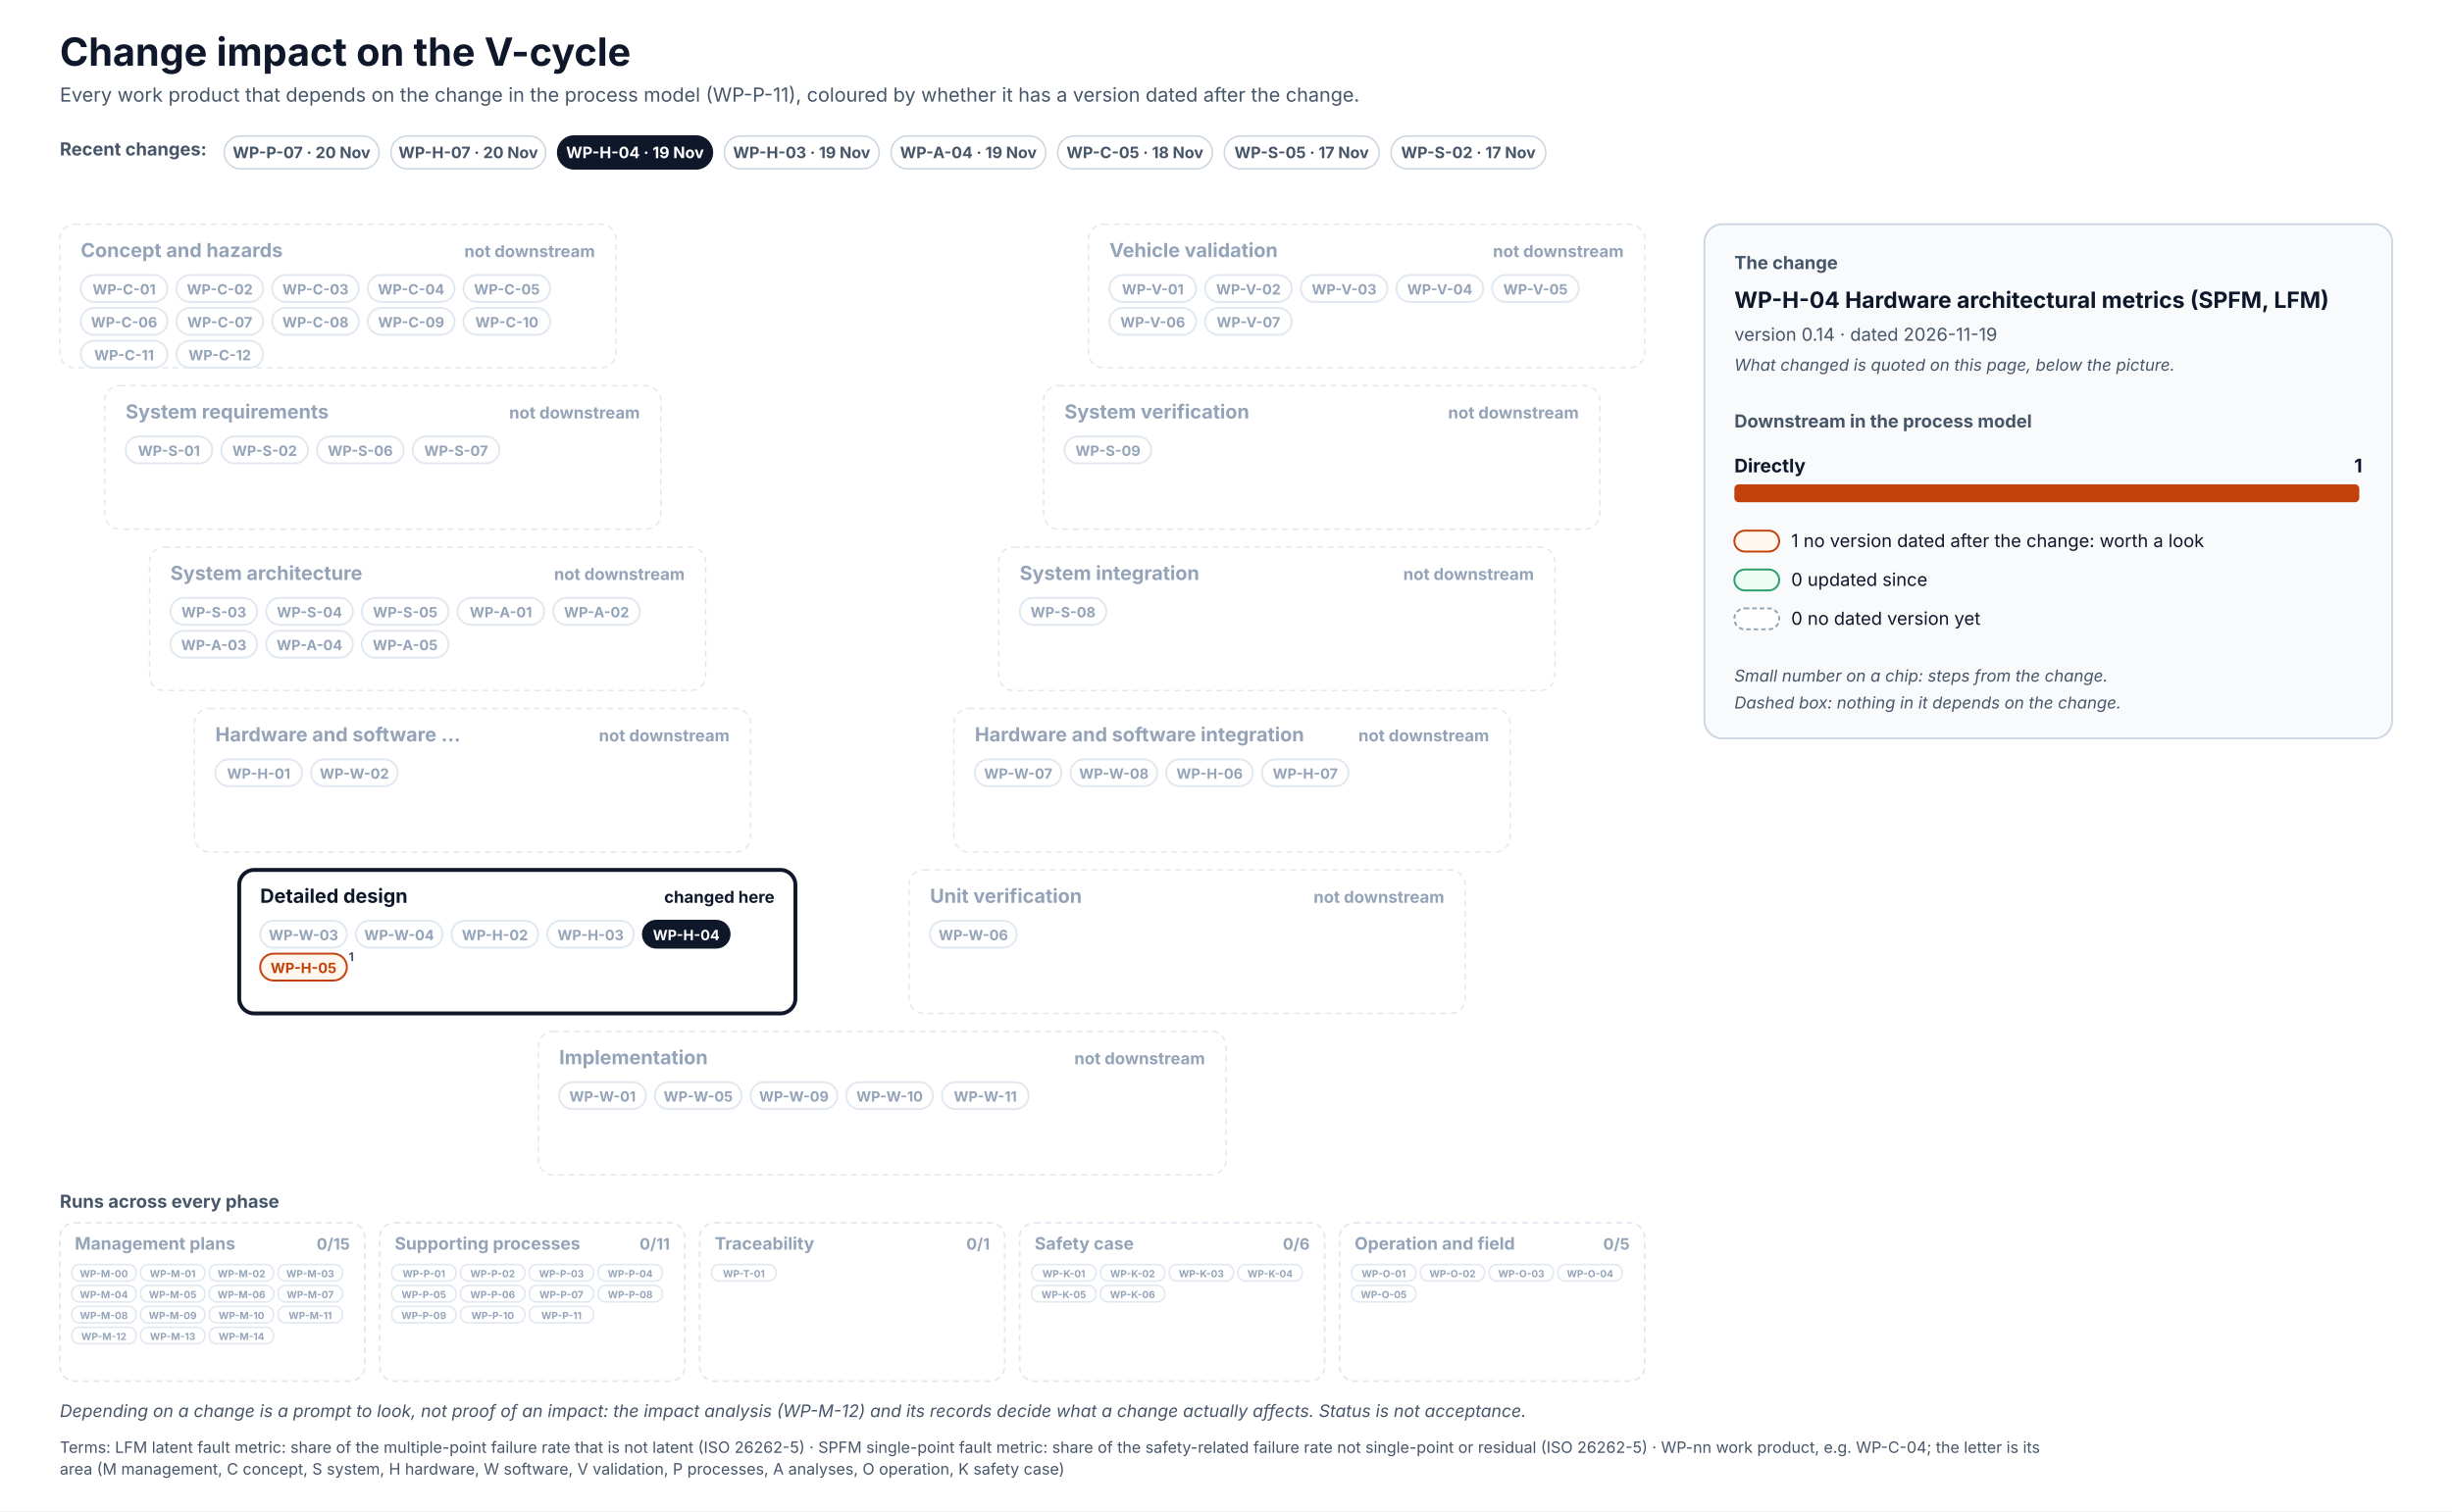
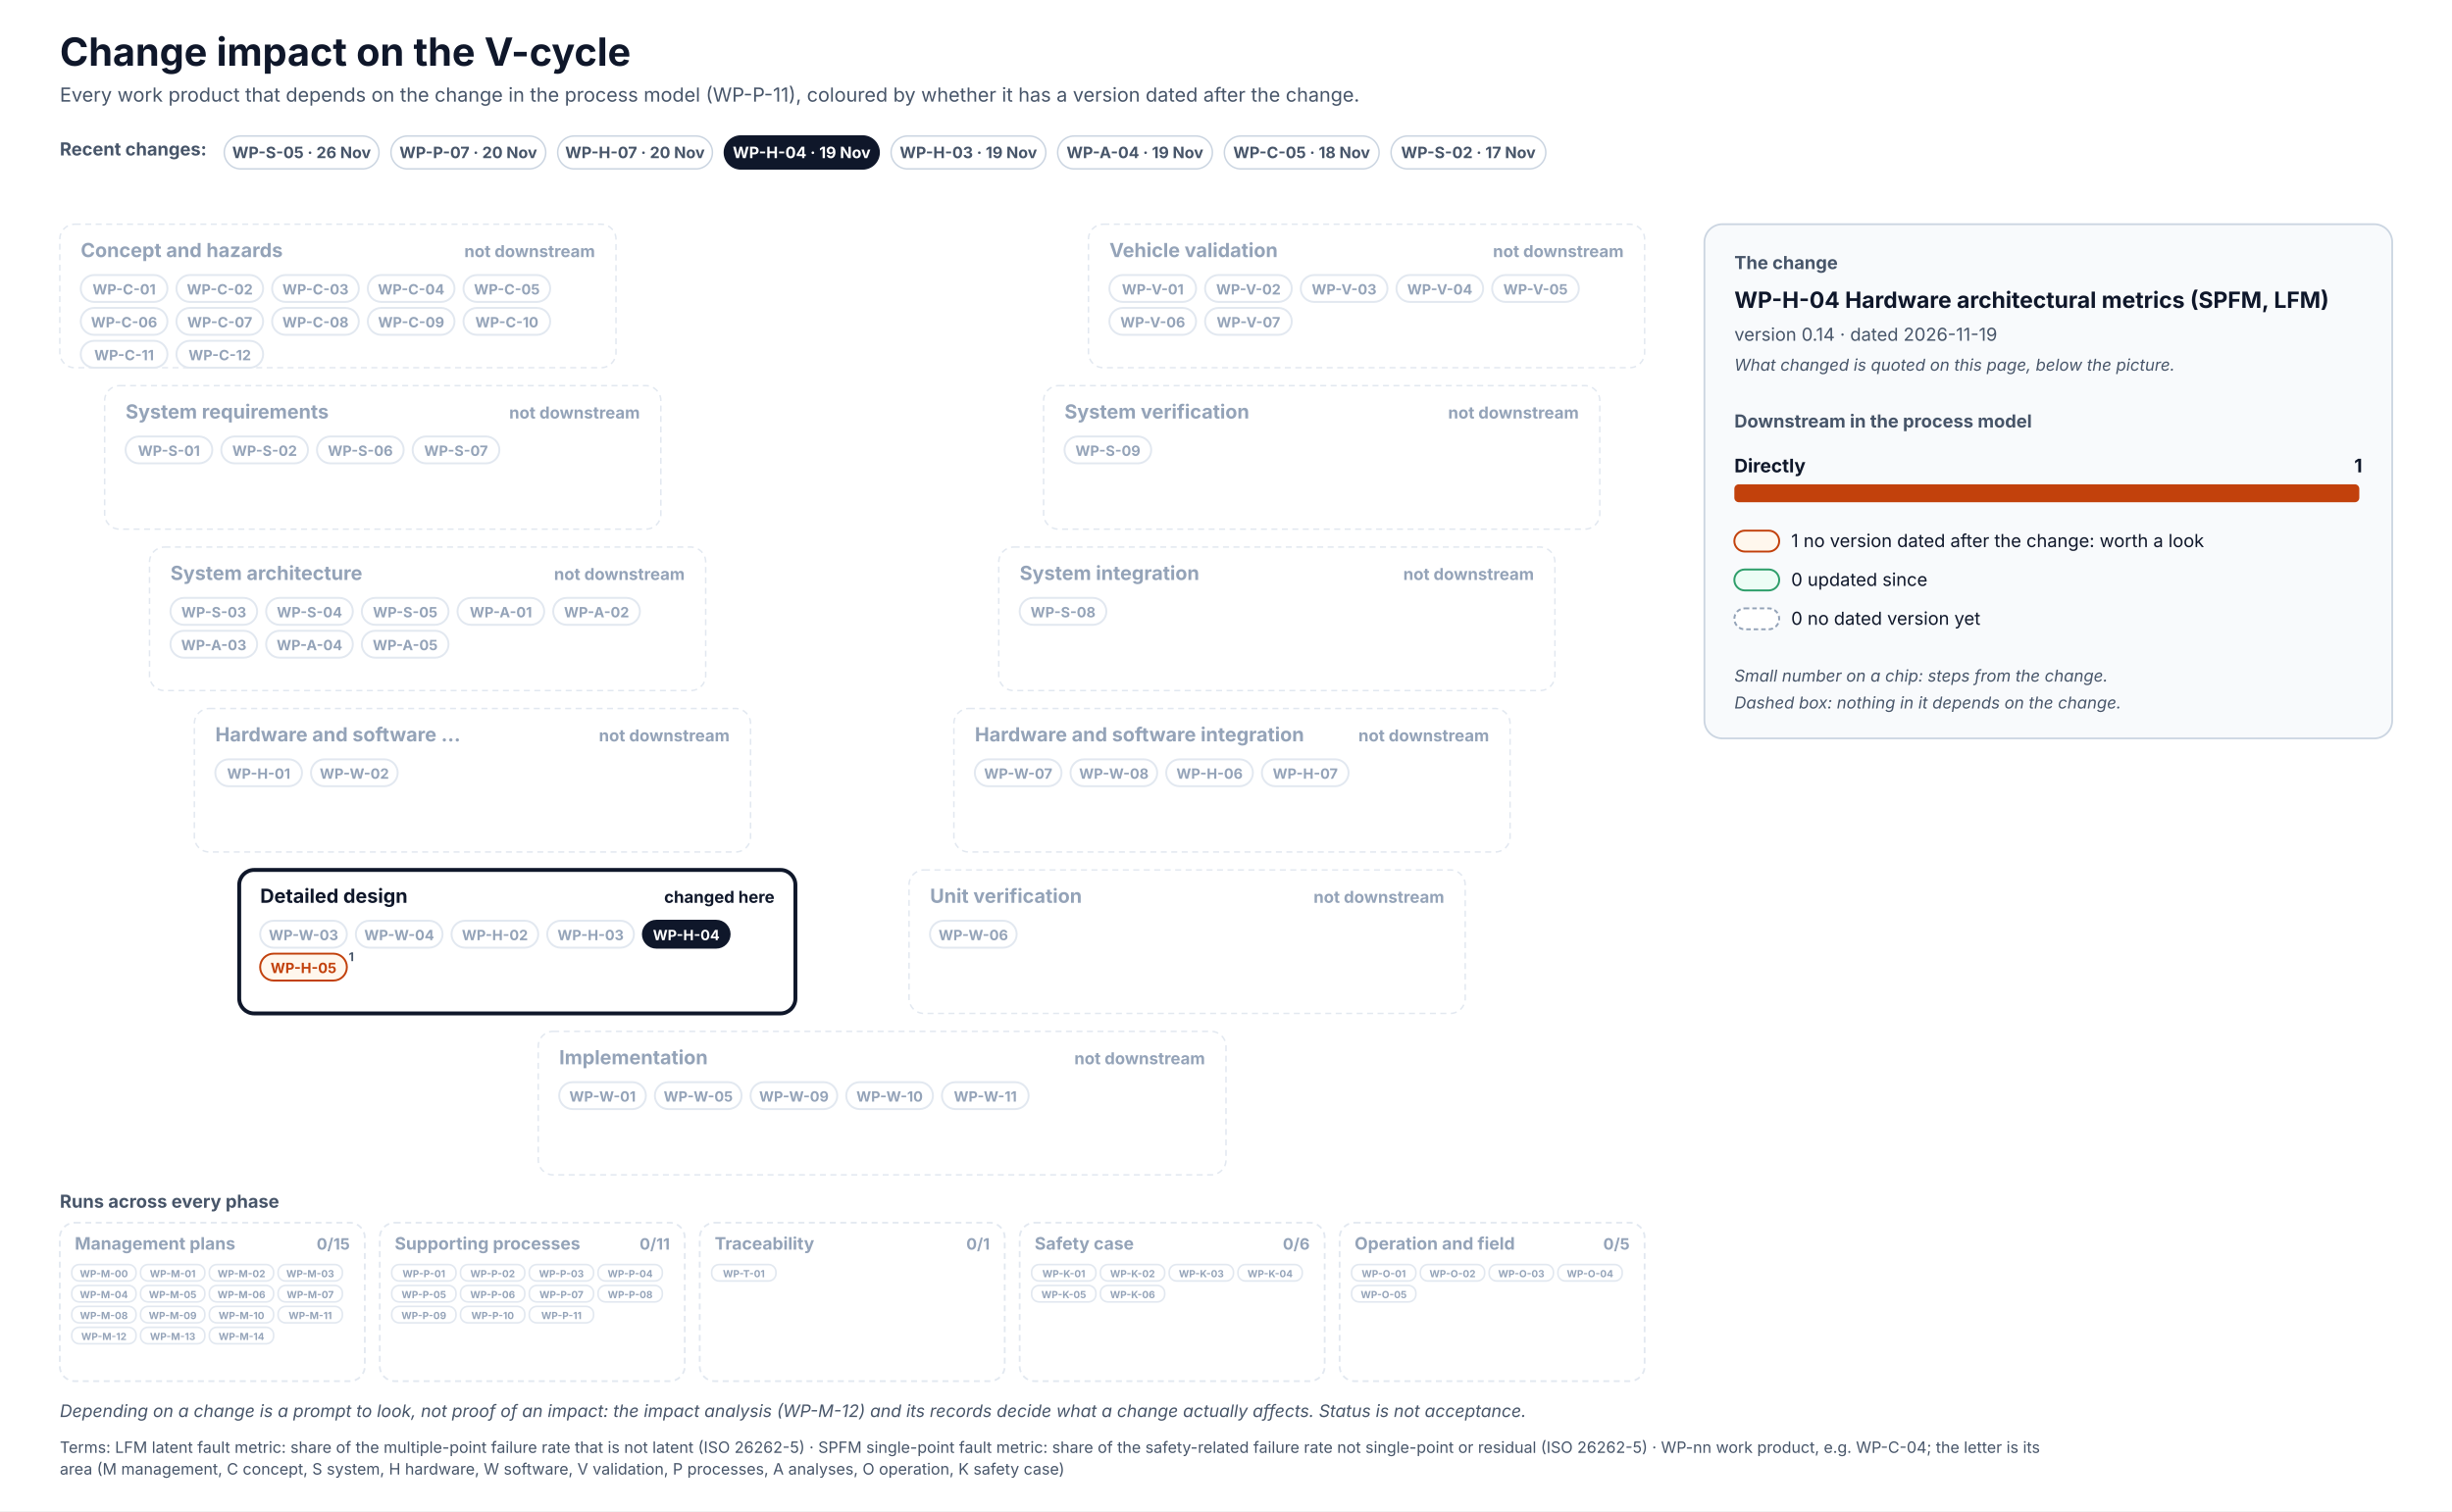
<svg xmlns="http://www.w3.org/2000/svg" width="1640" height="1011" viewBox="0 0 1640 1011" font-family="Inter, 'Segoe UI', Helvetica, Arial, sans-serif" role="img">
  <defs>
    <pattern id="hatch" patternUnits="userSpaceOnUse" width="6" height="6" patternTransform="rotate(45)">
      <rect width="6" height="6" fill="#F1F5F9" />
      <line x1="0" y1="0" x2="0" y2="6" stroke="#CBD5E1" stroke-width="2" />
    </pattern>
  </defs>
  <rect x="0" y="0" width="1640" height="1011" rx="0" fill="#FFFFFF" stroke="none" stroke-width="0" />
  <text x="40" y="44" font-size="26" fill="#0F172A" font-weight="700">Change impact on the V-cycle</text>
  <text x="40" y="68" font-size="13" fill="#475569">Every work product that depends on the change in the process model (WP-P-11), coloured by whether it has a version dated after the change.</text>
  <text x="40" y="104" font-size="12" fill="#475569" font-weight="700">Recent changes:</text>
  <g transform="translate(150,91)">
    <rect x="0" y="0" width="103.5" height="22" rx="11.0" fill="#FFFFFF" stroke="#CBD5E1" stroke-width="1" />
+     <text x="51.7" y="14.8" font-size="10.5" fill="#475569" font-weight="700" text-anchor="middle">WP-S-05 · 26 Nov</text>
+   </g>
+   <g transform="translate(261.5,91)">
+     <rect x="0" y="0" width="103.5" height="22" rx="11.0" fill="#FFFFFF" stroke="#CBD5E1" stroke-width="1" />
    <text x="51.7" y="14.8" font-size="10.5" fill="#475569" font-weight="700" text-anchor="middle">WP-P-07 · 20 Nov</text>
  </g>
-   <g transform="translate(261.5,91)">
+   <g transform="translate(373,91)">
    <rect x="0" y="0" width="103.5" height="22" rx="11.0" fill="#FFFFFF" stroke="#CBD5E1" stroke-width="1" />
    <text x="51.7" y="14.8" font-size="10.5" fill="#475569" font-weight="700" text-anchor="middle">WP-H-07 · 20 Nov</text>
  </g>
-   <g transform="translate(373,91)">
+   <g transform="translate(484.5,91)">
    <rect x="0" y="0" width="103.5" height="22" rx="11.0" fill="#0F172A" stroke="#0F172A" stroke-width="1" />
    <text x="51.7" y="14.8" font-size="10.5" fill="#FFFFFF" font-weight="700" text-anchor="middle">WP-H-04 · 19 Nov</text>
  </g>
-   <g transform="translate(484.5,91)">
+   <g transform="translate(596,91)">
    <rect x="0" y="0" width="103.5" height="22" rx="11.0" fill="#FFFFFF" stroke="#CBD5E1" stroke-width="1" />
    <text x="51.7" y="14.8" font-size="10.5" fill="#475569" font-weight="700" text-anchor="middle">WP-H-03 · 19 Nov</text>
  </g>
-   <g transform="translate(596,91)">
+   <g transform="translate(707.4,91)">
    <rect x="0" y="0" width="103.5" height="22" rx="11.0" fill="#FFFFFF" stroke="#CBD5E1" stroke-width="1" />
    <text x="51.7" y="14.8" font-size="10.5" fill="#475569" font-weight="700" text-anchor="middle">WP-A-04 · 19 Nov</text>
  </g>
-   <g transform="translate(707.4,91)">
+   <g transform="translate(818.9,91)">
    <rect x="0" y="0" width="103.5" height="22" rx="11.0" fill="#FFFFFF" stroke="#CBD5E1" stroke-width="1" />
    <text x="51.7" y="14.8" font-size="10.5" fill="#475569" font-weight="700" text-anchor="middle">WP-C-05 · 18 Nov</text>
-   </g>
-   <g transform="translate(818.9,91)">
-     <rect x="0" y="0" width="103.5" height="22" rx="11.0" fill="#FFFFFF" stroke="#CBD5E1" stroke-width="1" />
-     <text x="51.7" y="14.8" font-size="10.5" fill="#475569" font-weight="700" text-anchor="middle">WP-S-05 · 17 Nov</text>
  </g>
  <g transform="translate(930.4,91)">
    <rect x="0" y="0" width="103.5" height="22" rx="11.0" fill="#FFFFFF" stroke="#CBD5E1" stroke-width="1" />
    <text x="51.7" y="14.8" font-size="10.5" fill="#475569" font-weight="700" text-anchor="middle">WP-S-02 · 17 Nov</text>
  </g>
  <rect x="40" y="150" width="372" height="96" rx="10" fill="#FFFFFF" stroke="#E2E8F0" stroke-width="1" stroke-dasharray="4 3" />
  <text x="54" y="172" font-size="13" fill="#94A3B8" font-weight="700">Concept and hazards</text>
  <text x="398" y="172" font-size="11" fill="#94A3B8" font-weight="700" text-anchor="end">not downstream</text>
  <rect x="54" y="184" width="58" height="18" rx="9.0" fill="#FFFFFF" stroke="#E2E8F0" stroke-width="1.3" />
  <text x="83" y="197" font-size="9.5" fill="#94A3B8" font-weight="700" text-anchor="middle">WP-C-01</text>
  <rect x="118" y="184" width="58" height="18" rx="9.0" fill="#FFFFFF" stroke="#E2E8F0" stroke-width="1.3" />
  <text x="147" y="197" font-size="9.5" fill="#94A3B8" font-weight="700" text-anchor="middle">WP-C-02</text>
  <rect x="182" y="184" width="58" height="18" rx="9.0" fill="#FFFFFF" stroke="#E2E8F0" stroke-width="1.3" />
  <text x="211" y="197" font-size="9.5" fill="#94A3B8" font-weight="700" text-anchor="middle">WP-C-03</text>
  <rect x="246" y="184" width="58" height="18" rx="9.0" fill="#FFFFFF" stroke="#E2E8F0" stroke-width="1.3" />
  <text x="275" y="197" font-size="9.5" fill="#94A3B8" font-weight="700" text-anchor="middle">WP-C-04</text>
  <rect x="310" y="184" width="58" height="18" rx="9.0" fill="#FFFFFF" stroke="#E2E8F0" stroke-width="1.3" />
  <text x="339" y="197" font-size="9.5" fill="#94A3B8" font-weight="700" text-anchor="middle">WP-C-05</text>
  <rect x="54" y="206" width="58" height="18" rx="9.0" fill="#FFFFFF" stroke="#E2E8F0" stroke-width="1.3" />
  <text x="83" y="219" font-size="9.5" fill="#94A3B8" font-weight="700" text-anchor="middle">WP-C-06</text>
  <rect x="118" y="206" width="58" height="18" rx="9.0" fill="#FFFFFF" stroke="#E2E8F0" stroke-width="1.3" />
  <text x="147" y="219" font-size="9.5" fill="#94A3B8" font-weight="700" text-anchor="middle">WP-C-07</text>
  <rect x="182" y="206" width="58" height="18" rx="9.0" fill="#FFFFFF" stroke="#E2E8F0" stroke-width="1.3" />
  <text x="211" y="219" font-size="9.5" fill="#94A3B8" font-weight="700" text-anchor="middle">WP-C-08</text>
  <rect x="246" y="206" width="58" height="18" rx="9.0" fill="#FFFFFF" stroke="#E2E8F0" stroke-width="1.3" />
  <text x="275" y="219" font-size="9.5" fill="#94A3B8" font-weight="700" text-anchor="middle">WP-C-09</text>
  <rect x="310" y="206" width="58" height="18" rx="9.0" fill="#FFFFFF" stroke="#E2E8F0" stroke-width="1.3" />
  <text x="339" y="219" font-size="9.5" fill="#94A3B8" font-weight="700" text-anchor="middle">WP-C-10</text>
  <rect x="54" y="228" width="58" height="18" rx="9.0" fill="#FFFFFF" stroke="#E2E8F0" stroke-width="1.3" />
  <text x="83" y="241" font-size="9.5" fill="#94A3B8" font-weight="700" text-anchor="middle">WP-C-11</text>
  <rect x="118" y="228" width="58" height="18" rx="9.0" fill="#FFFFFF" stroke="#E2E8F0" stroke-width="1.3" />
  <text x="147" y="241" font-size="9.5" fill="#94A3B8" font-weight="700" text-anchor="middle">WP-C-12</text>
  <rect x="728" y="150" width="372" height="96" rx="10" fill="#FFFFFF" stroke="#E2E8F0" stroke-width="1" stroke-dasharray="4 3" />
  <text x="742" y="172" font-size="13" fill="#94A3B8" font-weight="700">Vehicle validation</text>
  <text x="1086" y="172" font-size="11" fill="#94A3B8" font-weight="700" text-anchor="end">not downstream</text>
  <rect x="742" y="184" width="58" height="18" rx="9.0" fill="#FFFFFF" stroke="#E2E8F0" stroke-width="1.3" />
  <text x="771" y="197" font-size="9.5" fill="#94A3B8" font-weight="700" text-anchor="middle">WP-V-01</text>
  <rect x="806" y="184" width="58" height="18" rx="9.0" fill="#FFFFFF" stroke="#E2E8F0" stroke-width="1.3" />
  <text x="835" y="197" font-size="9.5" fill="#94A3B8" font-weight="700" text-anchor="middle">WP-V-02</text>
  <rect x="870" y="184" width="58" height="18" rx="9.0" fill="#FFFFFF" stroke="#E2E8F0" stroke-width="1.3" />
  <text x="899" y="197" font-size="9.5" fill="#94A3B8" font-weight="700" text-anchor="middle">WP-V-03</text>
  <rect x="934" y="184" width="58" height="18" rx="9.0" fill="#FFFFFF" stroke="#E2E8F0" stroke-width="1.3" />
  <text x="963" y="197" font-size="9.5" fill="#94A3B8" font-weight="700" text-anchor="middle">WP-V-04</text>
  <rect x="998" y="184" width="58" height="18" rx="9.0" fill="#FFFFFF" stroke="#E2E8F0" stroke-width="1.3" />
  <text x="1027" y="197" font-size="9.5" fill="#94A3B8" font-weight="700" text-anchor="middle">WP-V-05</text>
  <rect x="742" y="206" width="58" height="18" rx="9.0" fill="#FFFFFF" stroke="#E2E8F0" stroke-width="1.3" />
  <text x="771" y="219" font-size="9.5" fill="#94A3B8" font-weight="700" text-anchor="middle">WP-V-06</text>
  <rect x="806" y="206" width="58" height="18" rx="9.0" fill="#FFFFFF" stroke="#E2E8F0" stroke-width="1.3" />
  <text x="835" y="219" font-size="9.5" fill="#94A3B8" font-weight="700" text-anchor="middle">WP-V-07</text>
  <rect x="70" y="258" width="372" height="96" rx="10" fill="#FFFFFF" stroke="#E2E8F0" stroke-width="1" stroke-dasharray="4 3" />
  <text x="84" y="280" font-size="13" fill="#94A3B8" font-weight="700">System requirements</text>
  <text x="428" y="280" font-size="11" fill="#94A3B8" font-weight="700" text-anchor="end">not downstream</text>
  <rect x="84" y="292" width="58" height="18" rx="9.0" fill="#FFFFFF" stroke="#E2E8F0" stroke-width="1.3" />
  <text x="113" y="305" font-size="9.5" fill="#94A3B8" font-weight="700" text-anchor="middle">WP-S-01</text>
  <rect x="148" y="292" width="58" height="18" rx="9.0" fill="#FFFFFF" stroke="#E2E8F0" stroke-width="1.3" />
  <text x="177" y="305" font-size="9.5" fill="#94A3B8" font-weight="700" text-anchor="middle">WP-S-02</text>
  <rect x="212" y="292" width="58" height="18" rx="9.0" fill="#FFFFFF" stroke="#E2E8F0" stroke-width="1.3" />
  <text x="241" y="305" font-size="9.5" fill="#94A3B8" font-weight="700" text-anchor="middle">WP-S-06</text>
  <rect x="276" y="292" width="58" height="18" rx="9.0" fill="#FFFFFF" stroke="#E2E8F0" stroke-width="1.3" />
  <text x="305" y="305" font-size="9.5" fill="#94A3B8" font-weight="700" text-anchor="middle">WP-S-07</text>
  <rect x="698" y="258" width="372" height="96" rx="10" fill="#FFFFFF" stroke="#E2E8F0" stroke-width="1" stroke-dasharray="4 3" />
  <text x="712" y="280" font-size="13" fill="#94A3B8" font-weight="700">System verification</text>
  <text x="1056" y="280" font-size="11" fill="#94A3B8" font-weight="700" text-anchor="end">not downstream</text>
  <rect x="712" y="292" width="58" height="18" rx="9.0" fill="#FFFFFF" stroke="#E2E8F0" stroke-width="1.3" />
  <text x="741" y="305" font-size="9.5" fill="#94A3B8" font-weight="700" text-anchor="middle">WP-S-09</text>
  <rect x="100" y="366" width="372" height="96" rx="10" fill="#FFFFFF" stroke="#E2E8F0" stroke-width="1" stroke-dasharray="4 3" />
  <text x="114" y="388" font-size="13" fill="#94A3B8" font-weight="700">System architecture</text>
  <text x="458" y="388" font-size="11" fill="#94A3B8" font-weight="700" text-anchor="end">not downstream</text>
  <rect x="114" y="400" width="58" height="18" rx="9.0" fill="#FFFFFF" stroke="#E2E8F0" stroke-width="1.3" />
  <text x="143" y="413" font-size="9.5" fill="#94A3B8" font-weight="700" text-anchor="middle">WP-S-03</text>
  <rect x="178" y="400" width="58" height="18" rx="9.0" fill="#FFFFFF" stroke="#E2E8F0" stroke-width="1.3" />
  <text x="207" y="413" font-size="9.5" fill="#94A3B8" font-weight="700" text-anchor="middle">WP-S-04</text>
  <rect x="242" y="400" width="58" height="18" rx="9.0" fill="#FFFFFF" stroke="#E2E8F0" stroke-width="1.3" />
  <text x="271" y="413" font-size="9.5" fill="#94A3B8" font-weight="700" text-anchor="middle">WP-S-05</text>
  <rect x="306" y="400" width="58" height="18" rx="9.0" fill="#FFFFFF" stroke="#E2E8F0" stroke-width="1.3" />
  <text x="335" y="413" font-size="9.5" fill="#94A3B8" font-weight="700" text-anchor="middle">WP-A-01</text>
  <rect x="370" y="400" width="58" height="18" rx="9.0" fill="#FFFFFF" stroke="#E2E8F0" stroke-width="1.3" />
  <text x="399" y="413" font-size="9.5" fill="#94A3B8" font-weight="700" text-anchor="middle">WP-A-02</text>
  <rect x="114" y="422" width="58" height="18" rx="9.0" fill="#FFFFFF" stroke="#E2E8F0" stroke-width="1.3" />
  <text x="143" y="435" font-size="9.5" fill="#94A3B8" font-weight="700" text-anchor="middle">WP-A-03</text>
  <rect x="178" y="422" width="58" height="18" rx="9.0" fill="#FFFFFF" stroke="#E2E8F0" stroke-width="1.3" />
  <text x="207" y="435" font-size="9.5" fill="#94A3B8" font-weight="700" text-anchor="middle">WP-A-04</text>
  <rect x="242" y="422" width="58" height="18" rx="9.0" fill="#FFFFFF" stroke="#E2E8F0" stroke-width="1.3" />
  <text x="271" y="435" font-size="9.5" fill="#94A3B8" font-weight="700" text-anchor="middle">WP-A-05</text>
  <rect x="668" y="366" width="372" height="96" rx="10" fill="#FFFFFF" stroke="#E2E8F0" stroke-width="1" stroke-dasharray="4 3" />
  <text x="682" y="388" font-size="13" fill="#94A3B8" font-weight="700">System integration</text>
  <text x="1026" y="388" font-size="11" fill="#94A3B8" font-weight="700" text-anchor="end">not downstream</text>
  <rect x="682" y="400" width="58" height="18" rx="9.0" fill="#FFFFFF" stroke="#E2E8F0" stroke-width="1.3" />
  <text x="711" y="413" font-size="9.5" fill="#94A3B8" font-weight="700" text-anchor="middle">WP-S-08</text>
  <rect x="130" y="474" width="372" height="96" rx="10" fill="#FFFFFF" stroke="#E2E8F0" stroke-width="1" stroke-dasharray="4 3" />
  <text x="144" y="496" font-size="13" fill="#94A3B8" font-weight="700">Hardware and software …</text>
  <text x="488" y="496" font-size="11" fill="#94A3B8" font-weight="700" text-anchor="end">not downstream</text>
  <rect x="144" y="508" width="58" height="18" rx="9.0" fill="#FFFFFF" stroke="#E2E8F0" stroke-width="1.3" />
  <text x="173" y="521" font-size="9.5" fill="#94A3B8" font-weight="700" text-anchor="middle">WP-H-01</text>
  <rect x="208" y="508" width="58" height="18" rx="9.0" fill="#FFFFFF" stroke="#E2E8F0" stroke-width="1.3" />
  <text x="237" y="521" font-size="9.5" fill="#94A3B8" font-weight="700" text-anchor="middle">WP-W-02</text>
  <rect x="638" y="474" width="372" height="96" rx="10" fill="#FFFFFF" stroke="#E2E8F0" stroke-width="1" stroke-dasharray="4 3" />
  <text x="652" y="496" font-size="13" fill="#94A3B8" font-weight="700">Hardware and software integration</text>
  <text x="996" y="496" font-size="11" fill="#94A3B8" font-weight="700" text-anchor="end">not downstream</text>
  <rect x="652" y="508" width="58" height="18" rx="9.0" fill="#FFFFFF" stroke="#E2E8F0" stroke-width="1.3" />
  <text x="681" y="521" font-size="9.5" fill="#94A3B8" font-weight="700" text-anchor="middle">WP-W-07</text>
  <rect x="716" y="508" width="58" height="18" rx="9.0" fill="#FFFFFF" stroke="#E2E8F0" stroke-width="1.3" />
  <text x="745" y="521" font-size="9.5" fill="#94A3B8" font-weight="700" text-anchor="middle">WP-W-08</text>
  <rect x="780" y="508" width="58" height="18" rx="9.0" fill="#FFFFFF" stroke="#E2E8F0" stroke-width="1.3" />
  <text x="809" y="521" font-size="9.5" fill="#94A3B8" font-weight="700" text-anchor="middle">WP-H-06</text>
  <rect x="844" y="508" width="58" height="18" rx="9.0" fill="#FFFFFF" stroke="#E2E8F0" stroke-width="1.3" />
  <text x="873" y="521" font-size="9.5" fill="#94A3B8" font-weight="700" text-anchor="middle">WP-H-07</text>
  <rect x="160" y="582" width="372" height="96" rx="10" fill="#FFFFFF" stroke="#0F172A" stroke-width="2.6" />
  <text x="174" y="604" font-size="13" fill="#0F172A" font-weight="700">Detailed design</text>
  <text x="518" y="604" font-size="11" fill="#0F172A" font-weight="700" text-anchor="end">changed here</text>
  <rect x="174" y="616" width="58" height="18" rx="9.0" fill="#FFFFFF" stroke="#E2E8F0" stroke-width="1.3" />
  <text x="203" y="629" font-size="9.5" fill="#94A3B8" font-weight="700" text-anchor="middle">WP-W-03</text>
  <rect x="238" y="616" width="58" height="18" rx="9.0" fill="#FFFFFF" stroke="#E2E8F0" stroke-width="1.3" />
  <text x="267" y="629" font-size="9.5" fill="#94A3B8" font-weight="700" text-anchor="middle">WP-W-04</text>
  <rect x="302" y="616" width="58" height="18" rx="9.0" fill="#FFFFFF" stroke="#E2E8F0" stroke-width="1.3" />
  <text x="331" y="629" font-size="9.5" fill="#94A3B8" font-weight="700" text-anchor="middle">WP-H-02</text>
  <rect x="366" y="616" width="58" height="18" rx="9.0" fill="#FFFFFF" stroke="#E2E8F0" stroke-width="1.3" />
  <text x="395" y="629" font-size="9.5" fill="#94A3B8" font-weight="700" text-anchor="middle">WP-H-03</text>
  <rect x="430" y="616" width="58" height="18" rx="9.0" fill="#0F172A" stroke="#0F172A" stroke-width="1.3" />
  <text x="459" y="629" font-size="9.5" fill="#FFFFFF" font-weight="700" text-anchor="middle">WP-H-04</text>
  <rect x="174" y="638" width="58" height="18" rx="9.0" fill="#FFF7ED" stroke="#C2410C" stroke-width="1.3" />
  <text x="203" y="651" font-size="9.5" fill="#C2410C" font-weight="700" text-anchor="middle">WP-H-05</text>
  <text x="235" y="643" font-size="8" fill="#475569" font-weight="700" text-anchor="middle">1</text>
  <rect x="608" y="582" width="372" height="96" rx="10" fill="#FFFFFF" stroke="#E2E8F0" stroke-width="1" stroke-dasharray="4 3" />
  <text x="622" y="604" font-size="13" fill="#94A3B8" font-weight="700">Unit verification</text>
  <text x="966" y="604" font-size="11" fill="#94A3B8" font-weight="700" text-anchor="end">not downstream</text>
  <rect x="622" y="616" width="58" height="18" rx="9.0" fill="#FFFFFF" stroke="#E2E8F0" stroke-width="1.3" />
  <text x="651" y="629" font-size="9.5" fill="#94A3B8" font-weight="700" text-anchor="middle">WP-W-06</text>
  <rect x="360" y="690" width="460" height="96" rx="10" fill="#FFFFFF" stroke="#E2E8F0" stroke-width="1" stroke-dasharray="4 3" />
  <text x="374" y="712" font-size="13" fill="#94A3B8" font-weight="700">Implementation</text>
  <text x="806" y="712" font-size="11" fill="#94A3B8" font-weight="700" text-anchor="end">not downstream</text>
  <rect x="374" y="724" width="58" height="18" rx="9.0" fill="#FFFFFF" stroke="#E2E8F0" stroke-width="1.3" />
  <text x="403" y="737" font-size="9.5" fill="#94A3B8" font-weight="700" text-anchor="middle">WP-W-01</text>
  <rect x="438" y="724" width="58" height="18" rx="9.0" fill="#FFFFFF" stroke="#E2E8F0" stroke-width="1.3" />
  <text x="467" y="737" font-size="9.5" fill="#94A3B8" font-weight="700" text-anchor="middle">WP-W-05</text>
  <rect x="502" y="724" width="58" height="18" rx="9.0" fill="#FFFFFF" stroke="#E2E8F0" stroke-width="1.3" />
  <text x="531" y="737" font-size="9.5" fill="#94A3B8" font-weight="700" text-anchor="middle">WP-W-09</text>
  <rect x="566" y="724" width="58" height="18" rx="9.0" fill="#FFFFFF" stroke="#E2E8F0" stroke-width="1.3" />
  <text x="595" y="737" font-size="9.5" fill="#94A3B8" font-weight="700" text-anchor="middle">WP-W-10</text>
  <rect x="630" y="724" width="58" height="18" rx="9.0" fill="#FFFFFF" stroke="#E2E8F0" stroke-width="1.3" />
  <text x="659" y="737" font-size="9.5" fill="#94A3B8" font-weight="700" text-anchor="middle">WP-W-11</text>
  <text x="40" y="808" font-size="12" fill="#475569" font-weight="700">Runs across every phase</text>
  <rect x="40" y="818" width="204" height="106" rx="10" fill="#FFFFFF" stroke="#E2E8F0" stroke-width="1.2" stroke-dasharray="4 3" />
  <text x="50" y="836" font-size="11.5" fill="#94A3B8" font-weight="700">Management plans</text>
  <text x="234" y="836" font-size="10.5" fill="#94A3B8" font-weight="700" text-anchor="end">0/15</text>
  <rect x="48" y="846" width="43" height="11" rx="5" fill="#FFFFFF" stroke="#E2E8F0" stroke-width="1.1" />
  <text x="69.5" y="854.5" font-size="6.6" fill="#94A3B8" font-weight="700" text-anchor="middle">WP-M-00</text>
  <rect x="94" y="846" width="43" height="11" rx="5" fill="#FFFFFF" stroke="#E2E8F0" stroke-width="1.1" />
  <text x="115.5" y="854.5" font-size="6.6" fill="#94A3B8" font-weight="700" text-anchor="middle">WP-M-01</text>
  <rect x="140" y="846" width="43" height="11" rx="5" fill="#FFFFFF" stroke="#E2E8F0" stroke-width="1.1" />
  <text x="161.5" y="854.5" font-size="6.6" fill="#94A3B8" font-weight="700" text-anchor="middle">WP-M-02</text>
  <rect x="186" y="846" width="43" height="11" rx="5" fill="#FFFFFF" stroke="#E2E8F0" stroke-width="1.1" />
  <text x="207.5" y="854.5" font-size="6.6" fill="#94A3B8" font-weight="700" text-anchor="middle">WP-M-03</text>
  <rect x="48" y="860" width="43" height="11" rx="5" fill="#FFFFFF" stroke="#E2E8F0" stroke-width="1.1" />
  <text x="69.5" y="868.5" font-size="6.6" fill="#94A3B8" font-weight="700" text-anchor="middle">WP-M-04</text>
  <rect x="94" y="860" width="43" height="11" rx="5" fill="#FFFFFF" stroke="#E2E8F0" stroke-width="1.1" />
  <text x="115.5" y="868.5" font-size="6.6" fill="#94A3B8" font-weight="700" text-anchor="middle">WP-M-05</text>
  <rect x="140" y="860" width="43" height="11" rx="5" fill="#FFFFFF" stroke="#E2E8F0" stroke-width="1.1" />
  <text x="161.5" y="868.5" font-size="6.6" fill="#94A3B8" font-weight="700" text-anchor="middle">WP-M-06</text>
  <rect x="186" y="860" width="43" height="11" rx="5" fill="#FFFFFF" stroke="#E2E8F0" stroke-width="1.1" />
  <text x="207.5" y="868.5" font-size="6.6" fill="#94A3B8" font-weight="700" text-anchor="middle">WP-M-07</text>
  <rect x="48" y="874" width="43" height="11" rx="5" fill="#FFFFFF" stroke="#E2E8F0" stroke-width="1.1" />
  <text x="69.5" y="882.5" font-size="6.6" fill="#94A3B8" font-weight="700" text-anchor="middle">WP-M-08</text>
  <rect x="94" y="874" width="43" height="11" rx="5" fill="#FFFFFF" stroke="#E2E8F0" stroke-width="1.1" />
  <text x="115.5" y="882.5" font-size="6.6" fill="#94A3B8" font-weight="700" text-anchor="middle">WP-M-09</text>
  <rect x="140" y="874" width="43" height="11" rx="5" fill="#FFFFFF" stroke="#E2E8F0" stroke-width="1.1" />
  <text x="161.5" y="882.5" font-size="6.6" fill="#94A3B8" font-weight="700" text-anchor="middle">WP-M-10</text>
  <rect x="186" y="874" width="43" height="11" rx="5" fill="#FFFFFF" stroke="#E2E8F0" stroke-width="1.1" />
  <text x="207.5" y="882.5" font-size="6.6" fill="#94A3B8" font-weight="700" text-anchor="middle">WP-M-11</text>
  <rect x="48" y="888" width="43" height="11" rx="5" fill="#FFFFFF" stroke="#E2E8F0" stroke-width="1.1" />
  <text x="69.5" y="896.5" font-size="6.6" fill="#94A3B8" font-weight="700" text-anchor="middle">WP-M-12</text>
  <rect x="94" y="888" width="43" height="11" rx="5" fill="#FFFFFF" stroke="#E2E8F0" stroke-width="1.1" />
  <text x="115.5" y="896.5" font-size="6.6" fill="#94A3B8" font-weight="700" text-anchor="middle">WP-M-13</text>
  <rect x="140" y="888" width="43" height="11" rx="5" fill="#FFFFFF" stroke="#E2E8F0" stroke-width="1.1" />
  <text x="161.5" y="896.5" font-size="6.6" fill="#94A3B8" font-weight="700" text-anchor="middle">WP-M-14</text>
  <rect x="254" y="818" width="204" height="106" rx="10" fill="#FFFFFF" stroke="#E2E8F0" stroke-width="1.2" stroke-dasharray="4 3" />
  <text x="264" y="836" font-size="11.5" fill="#94A3B8" font-weight="700">Supporting processes</text>
  <text x="448" y="836" font-size="10.5" fill="#94A3B8" font-weight="700" text-anchor="end">0/11</text>
  <rect x="262" y="846" width="43" height="11" rx="5" fill="#FFFFFF" stroke="#E2E8F0" stroke-width="1.1" />
  <text x="283.5" y="854.5" font-size="6.6" fill="#94A3B8" font-weight="700" text-anchor="middle">WP-P-01</text>
  <rect x="308" y="846" width="43" height="11" rx="5" fill="#FFFFFF" stroke="#E2E8F0" stroke-width="1.1" />
  <text x="329.5" y="854.5" font-size="6.6" fill="#94A3B8" font-weight="700" text-anchor="middle">WP-P-02</text>
  <rect x="354" y="846" width="43" height="11" rx="5" fill="#FFFFFF" stroke="#E2E8F0" stroke-width="1.1" />
  <text x="375.5" y="854.5" font-size="6.6" fill="#94A3B8" font-weight="700" text-anchor="middle">WP-P-03</text>
  <rect x="400" y="846" width="43" height="11" rx="5" fill="#FFFFFF" stroke="#E2E8F0" stroke-width="1.1" />
  <text x="421.5" y="854.5" font-size="6.6" fill="#94A3B8" font-weight="700" text-anchor="middle">WP-P-04</text>
  <rect x="262" y="860" width="43" height="11" rx="5" fill="#FFFFFF" stroke="#E2E8F0" stroke-width="1.1" />
  <text x="283.5" y="868.5" font-size="6.6" fill="#94A3B8" font-weight="700" text-anchor="middle">WP-P-05</text>
  <rect x="308" y="860" width="43" height="11" rx="5" fill="#FFFFFF" stroke="#E2E8F0" stroke-width="1.1" />
  <text x="329.5" y="868.5" font-size="6.6" fill="#94A3B8" font-weight="700" text-anchor="middle">WP-P-06</text>
  <rect x="354" y="860" width="43" height="11" rx="5" fill="#FFFFFF" stroke="#E2E8F0" stroke-width="1.1" />
  <text x="375.5" y="868.5" font-size="6.6" fill="#94A3B8" font-weight="700" text-anchor="middle">WP-P-07</text>
  <rect x="400" y="860" width="43" height="11" rx="5" fill="#FFFFFF" stroke="#E2E8F0" stroke-width="1.1" />
  <text x="421.5" y="868.5" font-size="6.6" fill="#94A3B8" font-weight="700" text-anchor="middle">WP-P-08</text>
  <rect x="262" y="874" width="43" height="11" rx="5" fill="#FFFFFF" stroke="#E2E8F0" stroke-width="1.1" />
  <text x="283.5" y="882.5" font-size="6.6" fill="#94A3B8" font-weight="700" text-anchor="middle">WP-P-09</text>
  <rect x="308" y="874" width="43" height="11" rx="5" fill="#FFFFFF" stroke="#E2E8F0" stroke-width="1.1" />
  <text x="329.5" y="882.5" font-size="6.6" fill="#94A3B8" font-weight="700" text-anchor="middle">WP-P-10</text>
  <rect x="354" y="874" width="43" height="11" rx="5" fill="#FFFFFF" stroke="#E2E8F0" stroke-width="1.1" />
  <text x="375.5" y="882.5" font-size="6.6" fill="#94A3B8" font-weight="700" text-anchor="middle">WP-P-11</text>
  <rect x="468" y="818" width="204" height="106" rx="10" fill="#FFFFFF" stroke="#E2E8F0" stroke-width="1.2" stroke-dasharray="4 3" />
  <text x="478" y="836" font-size="11.5" fill="#94A3B8" font-weight="700">Traceability</text>
  <text x="662" y="836" font-size="10.5" fill="#94A3B8" font-weight="700" text-anchor="end">0/1</text>
  <rect x="476" y="846" width="43" height="11" rx="5" fill="#FFFFFF" stroke="#E2E8F0" stroke-width="1.1" />
  <text x="497.5" y="854.5" font-size="6.6" fill="#94A3B8" font-weight="700" text-anchor="middle">WP-T-01</text>
  <rect x="682" y="818" width="204" height="106" rx="10" fill="#FFFFFF" stroke="#E2E8F0" stroke-width="1.2" stroke-dasharray="4 3" />
  <text x="692" y="836" font-size="11.5" fill="#94A3B8" font-weight="700">Safety case</text>
  <text x="876" y="836" font-size="10.5" fill="#94A3B8" font-weight="700" text-anchor="end">0/6</text>
  <rect x="690" y="846" width="43" height="11" rx="5" fill="#FFFFFF" stroke="#E2E8F0" stroke-width="1.1" />
  <text x="711.5" y="854.5" font-size="6.6" fill="#94A3B8" font-weight="700" text-anchor="middle">WP-K-01</text>
  <rect x="736" y="846" width="43" height="11" rx="5" fill="#FFFFFF" stroke="#E2E8F0" stroke-width="1.1" />
  <text x="757.5" y="854.5" font-size="6.6" fill="#94A3B8" font-weight="700" text-anchor="middle">WP-K-02</text>
  <rect x="782" y="846" width="43" height="11" rx="5" fill="#FFFFFF" stroke="#E2E8F0" stroke-width="1.1" />
  <text x="803.5" y="854.5" font-size="6.6" fill="#94A3B8" font-weight="700" text-anchor="middle">WP-K-03</text>
  <rect x="828" y="846" width="43" height="11" rx="5" fill="#FFFFFF" stroke="#E2E8F0" stroke-width="1.1" />
  <text x="849.5" y="854.5" font-size="6.6" fill="#94A3B8" font-weight="700" text-anchor="middle">WP-K-04</text>
  <rect x="690" y="860" width="43" height="11" rx="5" fill="#FFFFFF" stroke="#E2E8F0" stroke-width="1.1" />
  <text x="711.5" y="868.5" font-size="6.6" fill="#94A3B8" font-weight="700" text-anchor="middle">WP-K-05</text>
  <rect x="736" y="860" width="43" height="11" rx="5" fill="#FFFFFF" stroke="#E2E8F0" stroke-width="1.1" />
  <text x="757.5" y="868.5" font-size="6.6" fill="#94A3B8" font-weight="700" text-anchor="middle">WP-K-06</text>
  <rect x="896" y="818" width="204" height="106" rx="10" fill="#FFFFFF" stroke="#E2E8F0" stroke-width="1.2" stroke-dasharray="4 3" />
  <text x="906" y="836" font-size="11.5" fill="#94A3B8" font-weight="700">Operation and field</text>
  <text x="1090" y="836" font-size="10.5" fill="#94A3B8" font-weight="700" text-anchor="end">0/5</text>
  <rect x="904" y="846" width="43" height="11" rx="5" fill="#FFFFFF" stroke="#E2E8F0" stroke-width="1.1" />
  <text x="925.5" y="854.5" font-size="6.6" fill="#94A3B8" font-weight="700" text-anchor="middle">WP-O-01</text>
  <rect x="950" y="846" width="43" height="11" rx="5" fill="#FFFFFF" stroke="#E2E8F0" stroke-width="1.1" />
  <text x="971.5" y="854.5" font-size="6.6" fill="#94A3B8" font-weight="700" text-anchor="middle">WP-O-02</text>
  <rect x="996" y="846" width="43" height="11" rx="5" fill="#FFFFFF" stroke="#E2E8F0" stroke-width="1.1" />
  <text x="1017.5" y="854.5" font-size="6.6" fill="#94A3B8" font-weight="700" text-anchor="middle">WP-O-03</text>
  <rect x="1042" y="846" width="43" height="11" rx="5" fill="#FFFFFF" stroke="#E2E8F0" stroke-width="1.1" />
  <text x="1063.5" y="854.5" font-size="6.6" fill="#94A3B8" font-weight="700" text-anchor="middle">WP-O-04</text>
  <rect x="904" y="860" width="43" height="11" rx="5" fill="#FFFFFF" stroke="#E2E8F0" stroke-width="1.1" />
  <text x="925.5" y="868.5" font-size="6.6" fill="#94A3B8" font-weight="700" text-anchor="middle">WP-O-05</text>
  <rect x="1140" y="150" width="460" height="344" rx="12" fill="#F8FAFC" stroke="#CBD5E1" stroke-width="1.2" />
  <text x="1160" y="180" font-size="12" fill="#475569" font-weight="700">The change</text>
  <text x="1160" y="206" font-size="15" fill="#0F172A" font-weight="700">WP-H-04 Hardware architectural metrics (SPFM, LFM)</text>
  <text x="1160" y="228" font-size="12" fill="#475569">version 0.14 · dated 2026-11-19</text>
  <text x="1160" y="248" font-size="11" fill="#475569" font-style="italic">What changed is quoted on this page, below the picture.</text>
  <text x="1160" y="286" font-size="12" fill="#475569" font-weight="700">Downstream in the process model</text>
  <text x="1160" y="316" font-size="12.5" fill="#0F172A" font-weight="700">Directly</text>
  <text x="1580" y="316" font-size="12.5" fill="#0F172A" font-weight="700" text-anchor="end">1</text>
  <rect x="1160" y="324" width="418" height="12" rx="3" fill="#C2410C" stroke="none" stroke-width="0" />
  <rect x="1160" y="355" width="30" height="14" rx="7" fill="#FFF7ED" stroke="#C2410C" stroke-width="1.3" />
  <text x="1198" y="366" font-size="12" fill="#0F172A">1 no version dated after the change: worth a look</text>
  <rect x="1160" y="381" width="30" height="14" rx="7" fill="#ECFDF5" stroke="#2E9E6A" stroke-width="1.3" />
  <text x="1198" y="392" font-size="12" fill="#0F172A">0 updated since</text>
  <rect x="1160" y="407" width="30" height="14" rx="7" fill="#FFFFFF" stroke="#94A3B8" stroke-width="1.3" stroke-dasharray="3 2" />
  <text x="1198" y="418" font-size="12" fill="#0F172A">0 no dated version yet</text>
  <text x="1160" y="456" font-size="11" fill="#475569" font-style="italic">Small number on a chip: steps from the change.</text>
  <text x="1160" y="474" font-size="11" fill="#475569" font-style="italic">Dashed box: nothing in it depends on the change.</text>
  <text x="40" y="948" font-size="11.5" fill="#475569" font-style="italic">Depending on a change is a prompt to look, not proof of an impact: the impact analysis (WP-M-12) and its records decide what a change actually affects. Status is not acceptance.</text>
  <g class="terms">
    <text x="40" y="972" font-size="10.5" fill="#475569">Terms: LFM latent fault metric: share of the multiple-point failure rate that is not latent (ISO 26262-5) · SPFM single-point fault metric: share of the safety-related failure rate not single-point or residual (ISO 26262-5) · WP-nn work product, e.g. WP-C-04; the letter is its</text>
    <text x="40" y="986.5" font-size="10.5" fill="#475569">area (M management, C concept, S system, H hardware, W software, V validation, P processes, A analyses, O operation, K safety case)</text>
  </g>
</svg>
